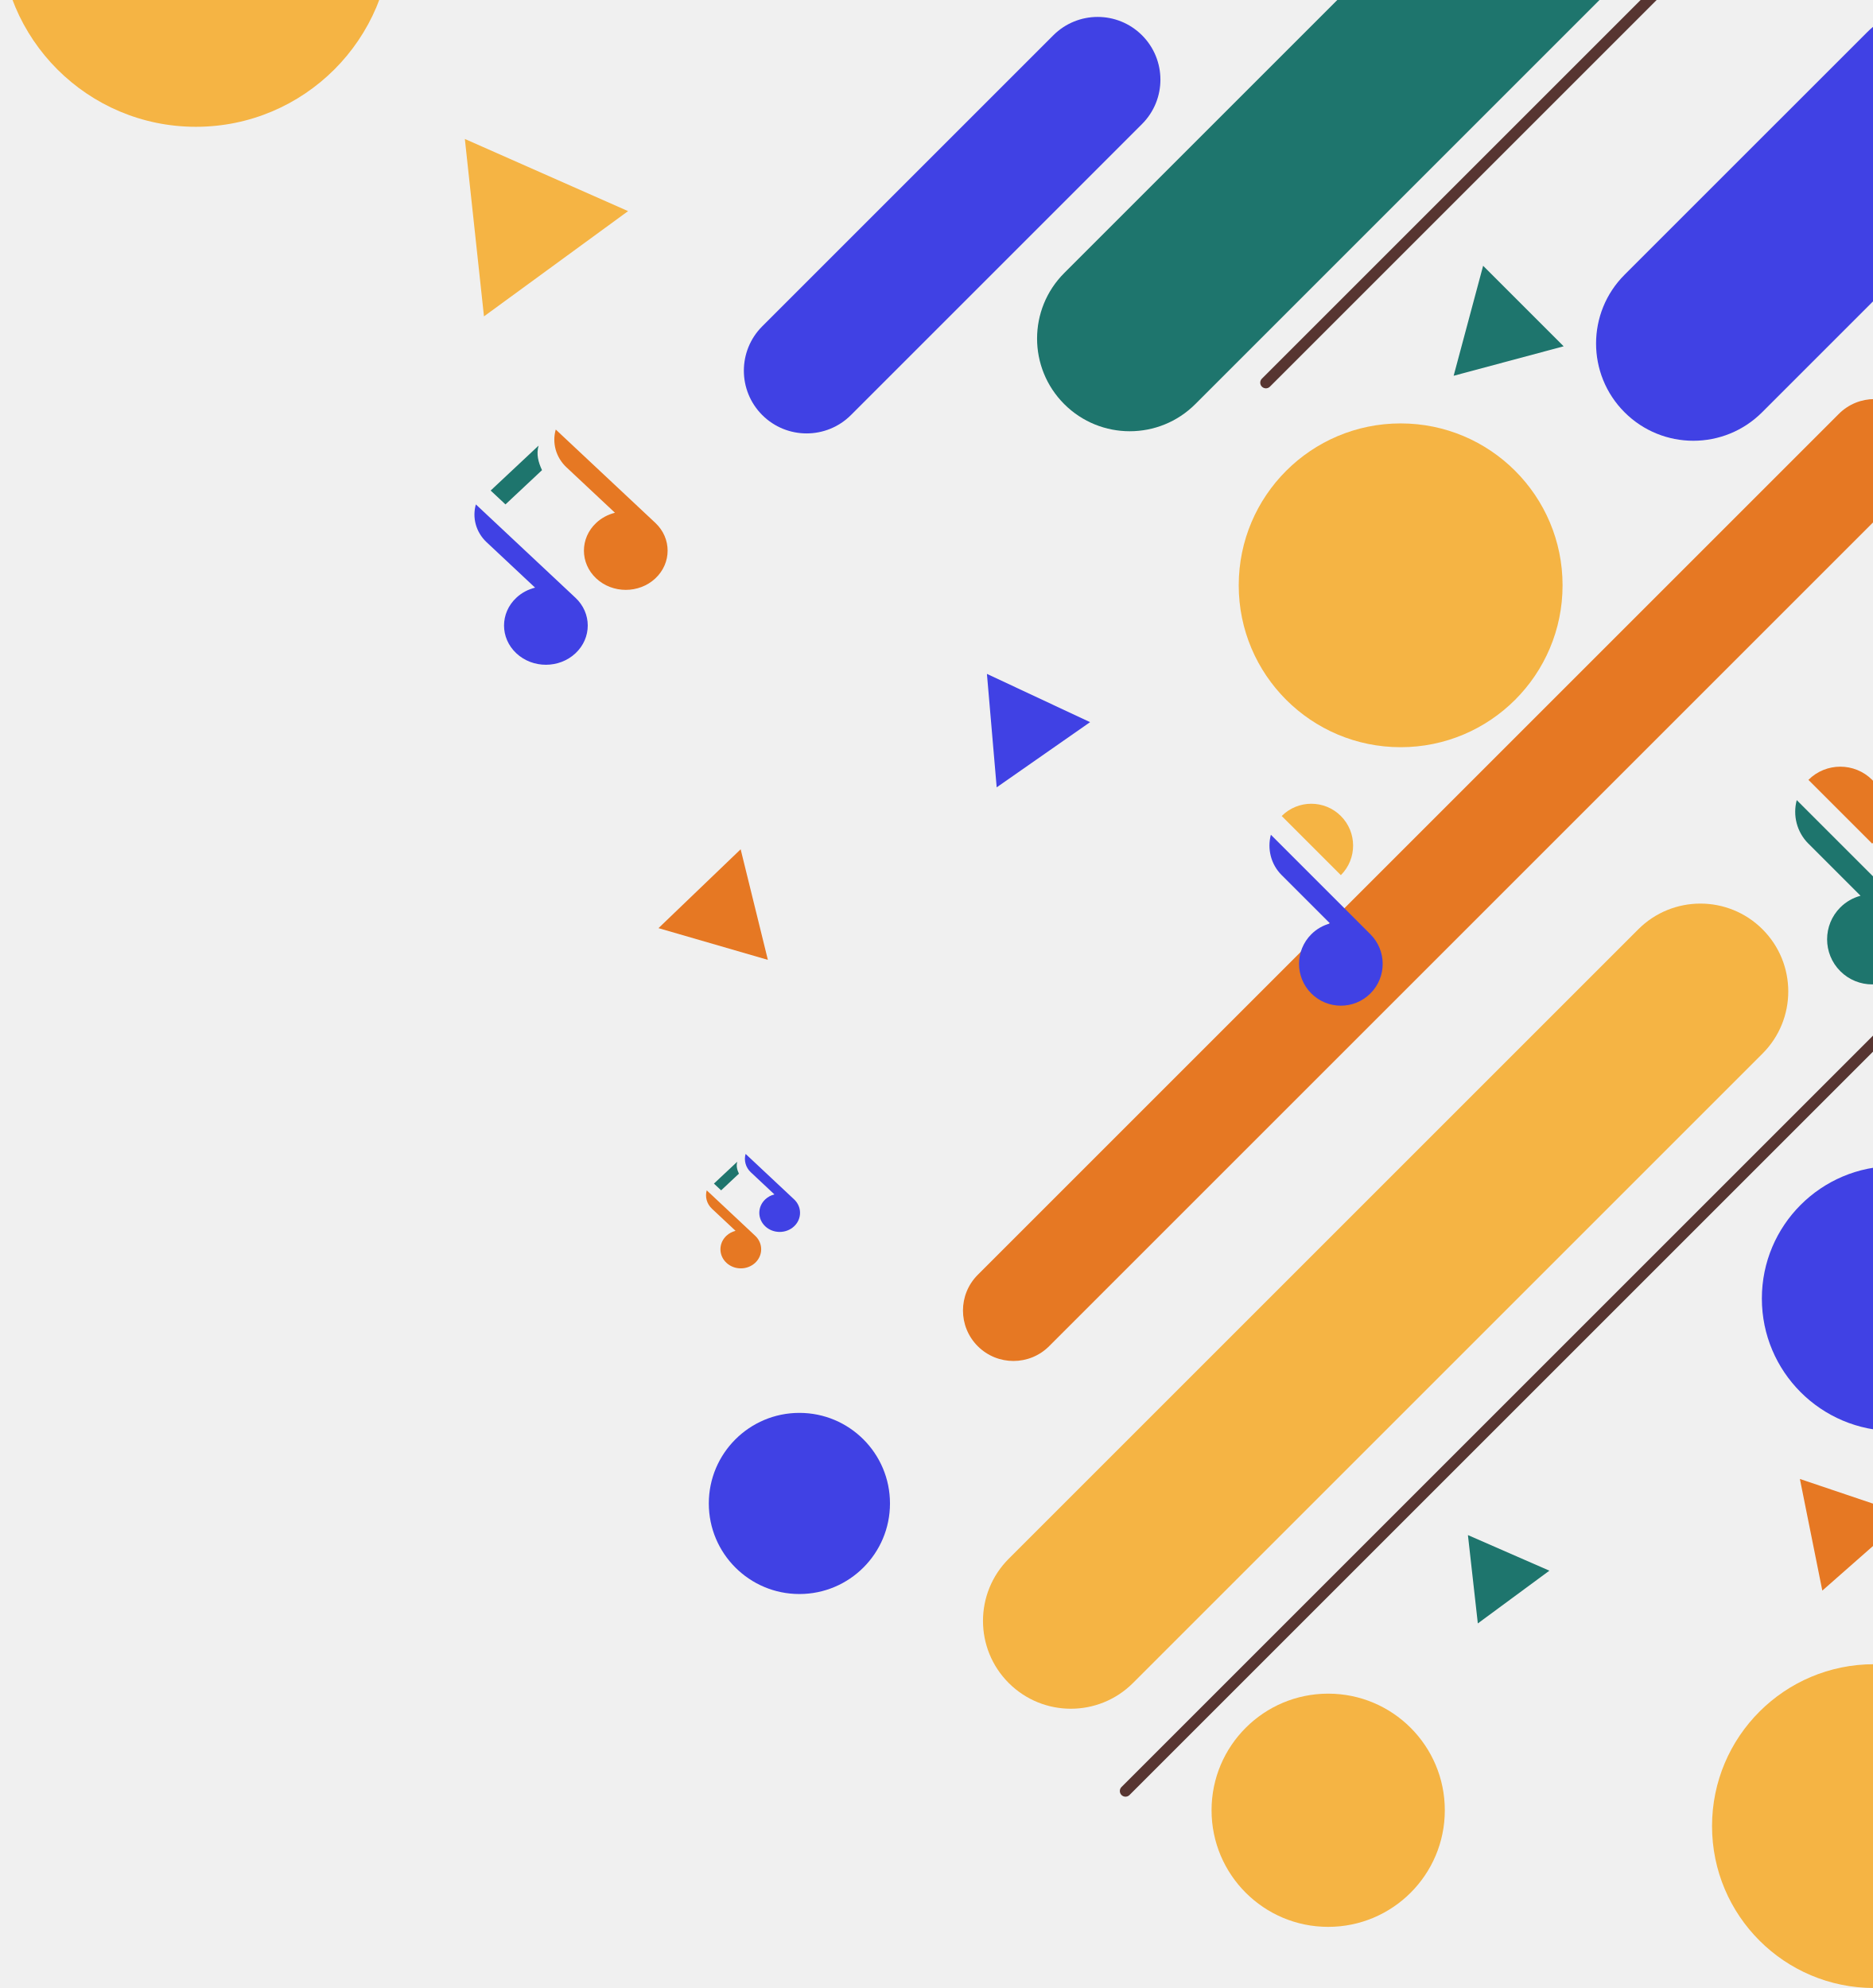
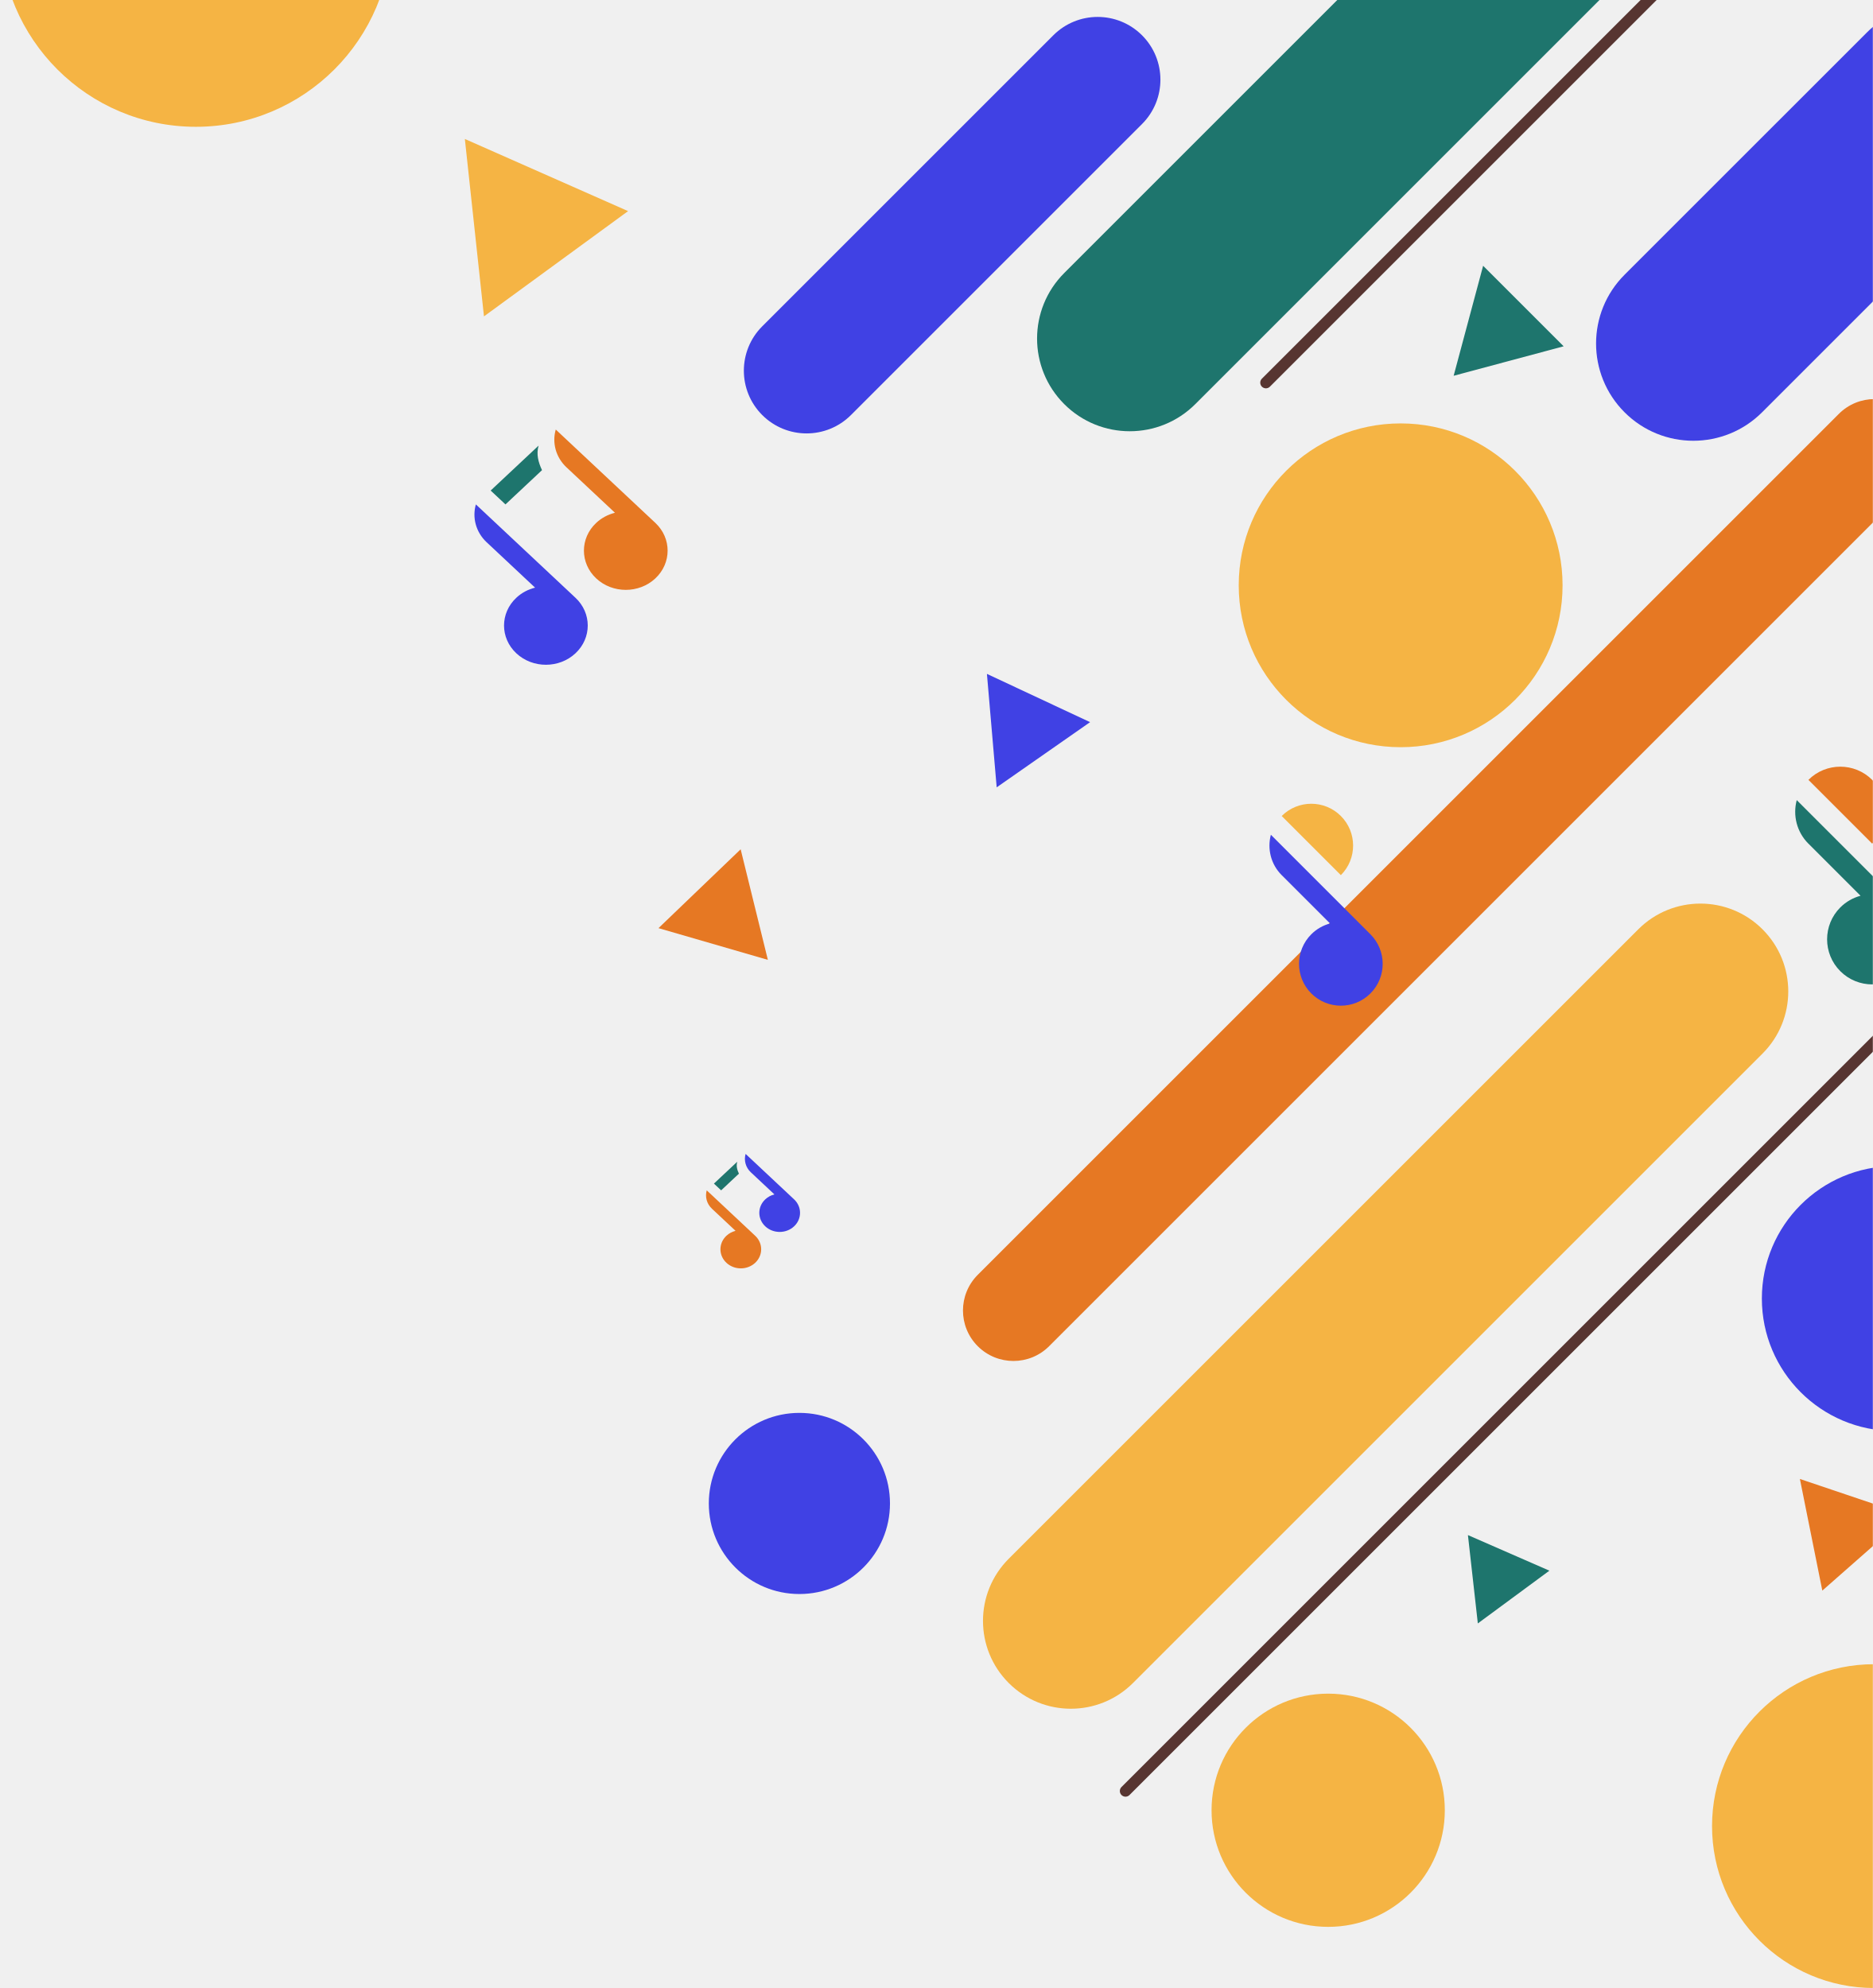
<svg xmlns="http://www.w3.org/2000/svg" width="827" height="878" viewBox="0 0 827 878" fill="none">
-   <rect width="55.412" height="237.182" rx="27.706" transform="matrix(-0.707107 -0.707107 -0.707107 0.707107 523.891 35.1819)" fill="#4041E4" />
-   <rect width="85.896" height="237.182" rx="42.948" transform="matrix(-0.707107 -0.707107 -0.707107 0.707107 915.451 44.7378)" fill="#4041E4" />
-   <path d="M700.582 -110.057C716.567 -126.042 742.483 -126.042 758.468 -110.057V-110.057C774.453 -94.073 774.453 -68.156 758.468 -52.172L527.824 178.472C511.839 194.457 485.923 194.457 469.938 178.472V178.472C453.954 162.488 453.954 136.571 469.938 120.587L700.582 -110.057Z" fill="#1E756D" />
-   <rect x="827.764" y="167.02" width="44.571" height="582.327" rx="22.285" transform="rotate(45 827.764 167.02)" fill="#E67823" />
-   <rect width="77.6" height="470.742" rx="38.8" transform="matrix(-0.707107 -0.707107 -0.707107 0.707107 805.732 437.871)" fill="#F5B444" />
-   <g clip-path="url(#clip0_1391_1695)">
-     <path d="M798.559 344.434L826.722 372.597C834.498 364.82 834.498 352.21 826.722 344.434C818.945 336.657 806.335 336.657 798.559 344.434Z" fill="#E67823" />
-     <path d="M798.559 372.596L821.575 395.613C818.303 396.488 815.208 398.198 812.64 400.765C804.864 408.541 804.864 421.152 812.64 428.928C820.416 436.704 833.027 436.704 840.803 428.928C848.579 421.152 848.579 408.541 840.803 400.765L793.401 353.363C791.629 360.009 793.338 367.388 798.553 372.602L798.559 372.596Z" fill="#1E756D" />
-   </g>
-   <path d="M327.057 375.087L339.077 423.922L290.775 409.914L327.057 375.087Z" fill="#E67823" />
-   <path d="M794.795 653.185L842.448 669.263L804.698 702.493L794.795 653.185Z" fill="#E67823" />
-   <path d="M435.805 297.62L481.354 318.94L440.115 347.727L435.805 297.62Z" fill="#4041E4" />
-   <path d="M654.914 117.382L690.476 152.944L641.897 165.96L654.914 117.382Z" fill="#1E756D" />
-   <path d="M648.204 677.971L684.176 693.689L652.578 716.983L648.204 677.971Z" fill="#1E756D" />
-   <path d="M637.997 799.5C637.997 827.942 614.94 851 586.497 851C558.054 851 534.997 827.942 534.997 799.5C534.997 771.057 558.054 748 586.497 748C614.94 748 637.997 771.057 637.997 799.5Z" fill="#F5B444" />
-   <circle cx="86.5" cy="-30.5" r="86.5" fill="#F5B444" />
-   <circle cx="618.496" cy="258.5" r="71.5" fill="#F5B444" />
-   <circle cx="827.5" cy="806.5" r="71.5" fill="#F5B444" />
-   <circle cx="352.996" cy="664" r="40" fill="#4041E4" />
-   <circle cx="836.5" cy="573.5" r="58.5" fill="#4041E4" />
-   <path d="M558.996 169L912.996 -185" stroke="#573531" stroke-width="5" stroke-linecap="round" />
-   <path d="M496.997 791L850.997 437" stroke="#573531" stroke-width="5" stroke-linecap="round" />
-   <path d="M277.348 93.239L213.712 139.728L205.269 61.373L277.348 93.239Z" fill="#F5B444" />
-   <path d="M214.917 239.506L236.277 259.531C233.24 260.292 230.367 261.779 227.985 264.013C220.768 270.778 220.768 281.749 227.99 288.519C235.212 295.289 246.909 295.285 254.125 288.519C261.342 281.754 261.342 270.783 254.125 264.018L210.131 222.773C208.486 228.555 210.073 234.975 214.912 239.511L214.917 239.506Z" fill="#4041E4" />
-   <path d="M250.193 206.436L271.552 226.46C268.516 227.221 265.643 228.709 263.261 230.942C256.044 237.708 256.044 248.678 263.261 255.444C270.477 262.209 282.179 262.209 289.396 255.444C296.612 248.678 296.612 237.708 289.396 230.942L245.407 189.703C243.762 195.485 245.349 201.904 250.188 206.441L250.193 206.436Z" fill="#E67823" />
-   <path d="M237.832 196.804L216.667 216.646L223.204 222.773L239.339 207.646C237.663 204.039 236.756 200.57 237.832 196.804Z" fill="#1E756D" />
-   <path d="M314.405 533.857L324.798 543.601C323.321 543.971 321.923 544.695 320.763 545.782C317.252 549.074 317.252 554.413 320.766 557.707C324.28 561.002 329.972 560.999 333.484 557.707C336.995 554.415 336.995 549.077 333.484 545.785L312.076 525.715C311.275 528.528 312.047 531.652 314.402 533.86L314.405 533.857Z" fill="#E67823" />
-   <path d="M331.57 517.765L341.964 527.509C340.486 527.879 339.088 528.603 337.929 529.69C334.417 532.982 334.417 538.32 337.929 541.612C341.44 544.904 347.135 544.904 350.646 541.612C354.158 538.32 354.158 532.982 350.646 529.69L329.241 509.623C328.441 512.436 329.213 515.56 331.567 517.767L331.57 517.765Z" fill="#4041E4" />
-   <path d="M325.555 513.078L315.256 522.733L318.437 525.715L326.289 518.354C325.473 516.599 325.032 514.911 325.555 513.078Z" fill="#1E756D" />
-   <g clip-path="url(#clip1_1391_1695)">
-     <path d="M565.974 360.386L592.093 386.506C599.306 379.294 599.306 367.598 592.093 360.386C584.881 353.174 573.186 353.174 565.974 360.386Z" fill="#F5B444" />
-     <path d="M565.974 386.506L587.32 407.852C584.286 408.663 581.415 410.249 579.034 412.63C571.822 419.842 571.822 431.538 579.034 438.75C586.246 445.962 597.941 445.962 605.153 438.75C612.365 431.538 612.365 419.842 605.153 412.63L561.191 368.668C559.547 374.831 561.133 381.675 565.969 386.511L565.974 386.506Z" fill="#4041E4" />
+   <mask id="mask0_1415_206" style="mask-type:alpha" maskUnits="userSpaceOnUse" x="0" y="0" width="827" height="878">
+     <rect width="827" height="878" fill="#D9D9D9" />
+   </mask>
+   <g mask="url(#mask0_1415_206)">
+     <rect width="55.412" height="237.182" rx="27.706" transform="matrix(-0.707107 -0.707107 -0.707107 0.707107 523.891 35.1819)" fill="#4041E4" />
+     <rect width="85.896" height="237.182" rx="42.948" transform="matrix(-0.707107 -0.707107 -0.707107 0.707107 915.451 44.7378)" fill="#4041E4" />
+     <path d="M700.582 -110.057C716.567 -126.042 742.483 -126.042 758.468 -110.057C774.453 -94.073 774.453 -68.156 758.468 -52.172L527.824 178.472C511.839 194.457 485.923 194.457 469.938 178.472C453.954 162.488 453.954 136.571 469.938 120.587L700.582 -110.057Z" fill="#1E756D" />
+     <rect x="827.764" y="167.02" width="44.571" height="582.327" rx="22.285" transform="rotate(45 827.764 167.02)" fill="#E67823" />
+     <rect width="77.6" height="470.742" rx="38.8" transform="matrix(-0.707107 -0.707107 -0.707107 0.707107 805.732 437.871)" fill="#F5B444" />
+     <g clip-path="url(#clip0_1415_206)">
+       <path d="M798.559 344.434L826.722 372.597C834.498 364.82 834.498 352.21 826.722 344.434C818.945 336.657 806.335 336.657 798.559 344.434Z" fill="#E67823" />
+       <path d="M798.559 372.596L821.575 395.613C818.303 396.488 815.208 398.198 812.64 400.765C804.864 408.541 804.864 421.152 812.64 428.928C820.416 436.704 833.027 436.704 840.803 428.928C848.579 421.152 848.579 408.541 840.803 400.765L793.401 353.363C791.629 360.009 793.338 367.388 798.553 372.602L798.559 372.596Z" fill="#1E756D" />
+     </g>
+     <path d="M327.057 375.087L339.077 423.922L290.775 409.914L327.057 375.087Z" fill="#E67823" />
+     <path d="M794.795 653.185L842.448 669.263L804.698 702.493L794.795 653.185Z" fill="#E67823" />
+     <path d="M435.805 297.62L481.354 318.94L440.115 347.727L435.805 297.62Z" fill="#4041E4" />
+     <path d="M654.914 117.382L690.476 152.944L641.897 165.96L654.914 117.382Z" fill="#1E756D" />
+     <path d="M648.204 677.971L684.176 693.689L652.578 716.983L648.204 677.971Z" fill="#1E756D" />
+     <path d="M637.997 799.5C637.997 827.942 614.94 851 586.497 851C558.054 851 534.997 827.942 534.997 799.5C534.997 771.057 558.054 748 586.497 748C614.94 748 637.997 771.057 637.997 799.5Z" fill="#F5B444" />
+     <circle cx="86.5" cy="-30.5" r="86.5" fill="#F5B444" />
+     <circle cx="618.496" cy="258.5" r="71.5" fill="#F5B444" />
+     <circle cx="827.5" cy="806.5" r="71.5" fill="#F5B444" />
+     <circle cx="352.996" cy="664" r="40" fill="#4041E4" />
+     <circle cx="836.5" cy="573.5" r="58.5" fill="#4041E4" />
+     <path d="M558.996 169L912.996 -185" stroke="#573531" stroke-width="5" stroke-linecap="round" />
+     <path d="M496.997 791L850.997 437" stroke="#573531" stroke-width="5" stroke-linecap="round" />
+     <path d="M277.348 93.239L213.712 139.728L205.269 61.373L277.348 93.239Z" fill="#F5B444" />
+     <path d="M214.917 239.506L236.277 259.531C233.24 260.292 230.367 261.779 227.985 264.013C220.768 270.778 220.768 281.749 227.99 288.519C235.212 295.289 246.909 295.285 254.125 288.519C261.342 281.754 261.342 270.783 254.125 264.018L210.131 222.773C208.486 228.555 210.073 234.975 214.912 239.511L214.917 239.506Z" fill="#4041E4" />
+     <path d="M250.193 206.436L271.552 226.46C268.516 227.221 265.643 228.709 263.261 230.942C256.044 237.708 256.044 248.678 263.261 255.444C270.477 262.209 282.179 262.209 289.396 255.444C296.612 248.678 296.612 237.708 289.396 230.942L245.407 189.703C243.762 195.485 245.349 201.904 250.188 206.441L250.193 206.436Z" fill="#E67823" />
+     <path d="M237.832 196.804L216.667 216.646L223.204 222.773L239.339 207.646C237.663 204.039 236.756 200.57 237.832 196.804Z" fill="#1E756D" />
+     <path d="M314.405 533.857L324.798 543.601C323.321 543.971 321.923 544.695 320.763 545.782C317.252 549.074 317.252 554.413 320.766 557.707C324.28 561.002 329.972 560.999 333.484 557.707C336.995 554.415 336.995 549.077 333.484 545.785L312.076 525.715C311.275 528.528 312.047 531.652 314.402 533.86L314.405 533.857Z" fill="#E67823" />
+     <path d="M331.57 517.765L341.964 527.509C340.486 527.879 339.088 528.603 337.929 529.69C334.417 532.982 334.417 538.32 337.929 541.612C341.44 544.904 347.135 544.904 350.646 541.612C354.158 538.32 354.158 532.982 350.646 529.69L329.241 509.623C328.441 512.436 329.213 515.56 331.567 517.767L331.57 517.765Z" fill="#4041E4" />
+     <path d="M325.555 513.078L315.256 522.733L318.437 525.715L326.289 518.354C325.473 516.599 325.032 514.911 325.555 513.078Z" fill="#1E756D" />
+     <g clip-path="url(#clip1_1415_206)">
+       <path d="M565.974 360.386L592.093 386.506C599.306 379.294 599.306 367.598 592.093 360.386C584.881 353.174 573.186 353.174 565.974 360.386Z" fill="#F5B444" />
+       <path d="M565.974 386.506L587.32 407.852C584.286 408.663 581.415 410.249 579.034 412.63C571.822 419.842 571.822 431.538 579.034 438.75C586.246 445.962 597.941 445.962 605.153 438.75C612.365 431.538 612.365 419.842 605.153 412.63L561.191 368.668C559.547 374.831 561.133 381.675 565.969 386.511L565.974 386.506Z" fill="#4041E4" />
+     </g>
  </g>
  <defs>
-     <clipPath id="clip0_1391_1695">
+     <clipPath id="clip0_1415_206">
      <rect width="70.202" height="90.124" fill="white" transform="translate(763 379.64) rotate(-45)" />
    </clipPath>
-     <clipPath id="clip1_1391_1695">
+     <clipPath id="clip1_1415_206">
      <rect x="532.996" y="393.038" width="65.108" height="83.584" transform="rotate(-45 532.996 393.038)" fill="white" />
    </clipPath>
  </defs>
</svg>
